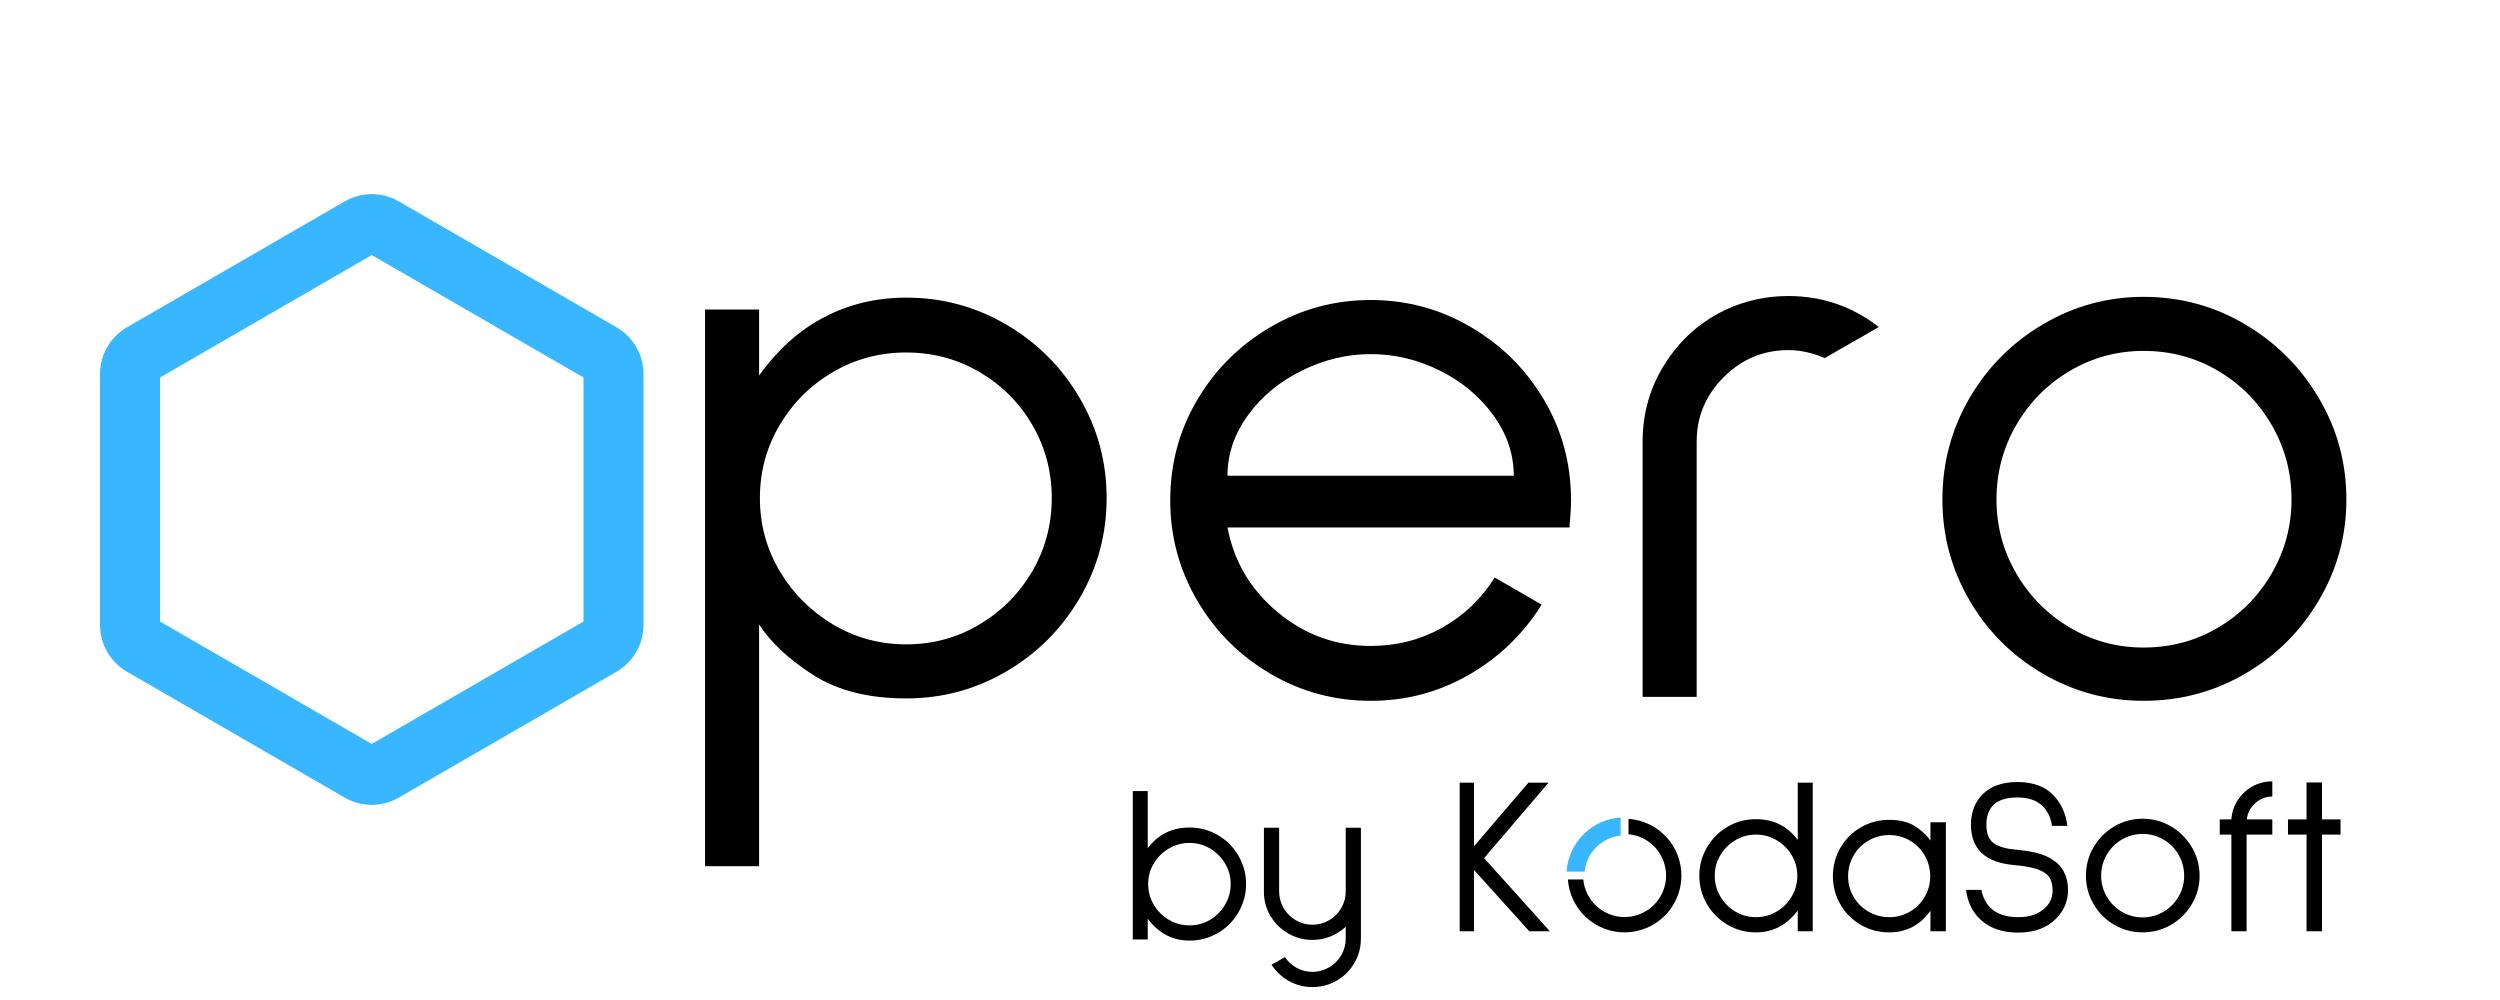
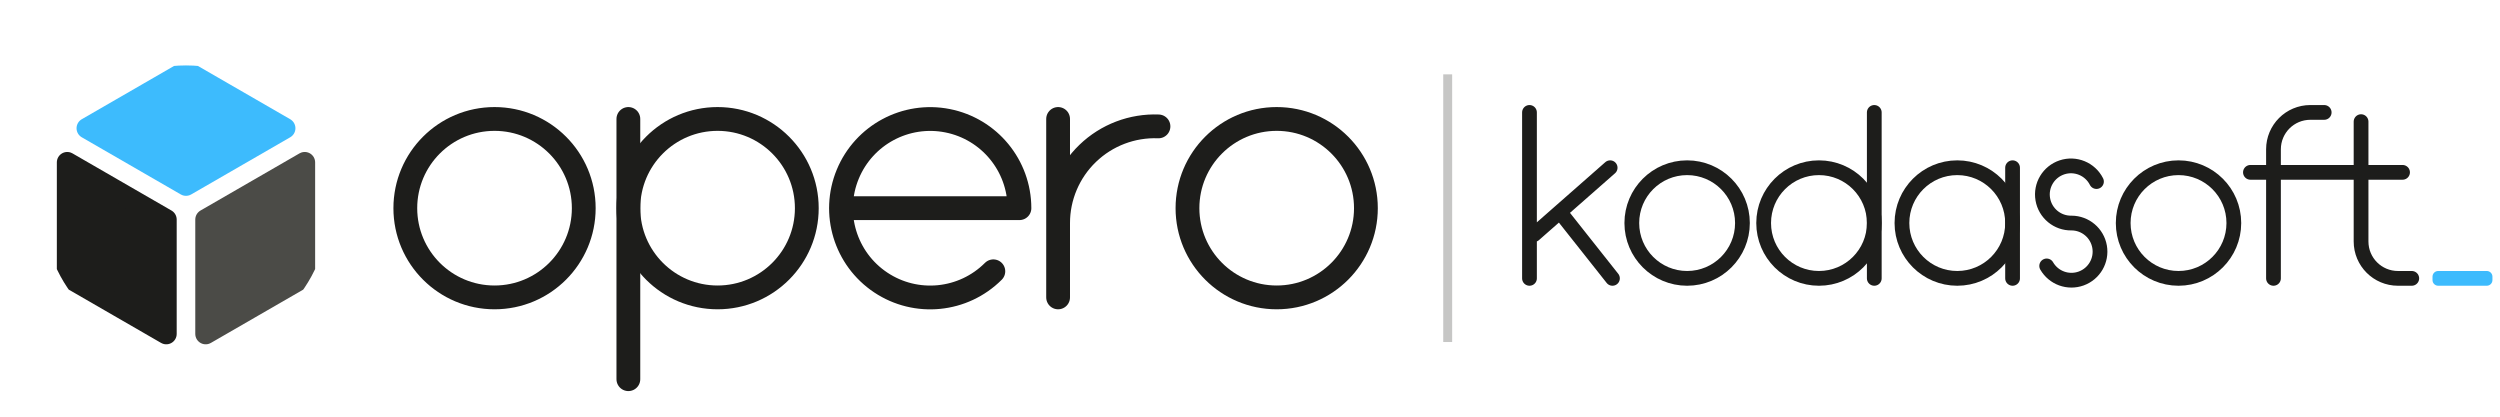
- <svg xmlns="http://www.w3.org/2000/svg" width="2000" zoomAndPan="magnify" viewBox="0 0 1500 600" height="800" preserveAspectRatio="xMidYMid meet" version="1.0">
-   <defs>
-     <g />
-     <clipPath id="73418db8bb">
-       <rect x="0" width="1031" y="0" height="481" />
+ <svg xmlns="http://www.w3.org/2000/svg" viewBox="-1 0 336.22 56" width="1345" height="224" fill="none">
+   <g transform="translate(0 4)">
+     <clipPath id="opero-o-1d1d1b">
+       <circle cx="24" cy="24" r="19.2" />
    </clipPath>
-     <clipPath id="5441390c88">
-       <rect x="0" width="153" y="0" height="137" />
-     </clipPath>
-     <clipPath id="708301b4d4">
-       <path d="M 60 116 L 386.098 116 L 386.098 483 L 60 483 Z M 60 116 " clip-rule="nonzero" />
-     </clipPath>
-     <clipPath id="da8f7b6572">
-       <path d="M 239.281 120.836 L 369.867 196.34 C 379.91 202.148 386.098 212.871 386.098 224.473 L 386.098 374.926 C 386.098 386.531 379.91 397.254 369.867 403.059 L 239.281 478.562 C 229.238 484.367 216.859 484.367 206.816 478.562 L 76.23 403.059 C 66.188 397.254 60 386.531 60 374.926 L 60 224.473 C 60 212.871 66.188 202.148 76.23 196.34 L 206.816 120.836 C 216.859 115.031 229.238 115.031 239.281 120.836 Z M 239.281 120.836 " clip-rule="nonzero" />
-     </clipPath>
-   </defs>
-   <g transform="matrix(1, 0, 0, 1, 398, 42)">
-     <g clip-path="url(#73418db8bb)">
-       <g fill="#000000" fill-opacity="1">
-         <g transform="translate(1.16411, 376.1011)">
-           <g>
-             <path d="M 23.859 101.625 L 23.859 -232.375 L 56.297 -232.375 L 56.297 -192.766 C 67.43 -208.348 80.473 -220.035 95.422 -227.828 C 110.379 -235.629 126.766 -239.531 144.578 -239.531 C 166.203 -239.531 186.238 -234.117 204.688 -223.297 C 223.145 -212.484 237.781 -197.852 248.594 -179.406 C 259.406 -160.957 264.812 -140.914 264.812 -119.281 C 264.812 -97.656 259.406 -77.613 248.594 -59.156 C 237.781 -40.707 223.145 -26.078 204.688 -15.266 C 186.238 -4.453 166.203 0.953 144.578 0.953 C 121.992 0.953 103.383 -3.738 88.75 -13.125 C 74.113 -22.508 63.297 -32.609 56.297 -43.422 L 56.297 101.625 Z M 144.578 -206.609 C 128.672 -206.609 114.035 -202.707 100.672 -194.906 C 87.316 -187.113 76.66 -176.535 68.703 -163.172 C 60.754 -149.816 56.781 -135.188 56.781 -119.281 C 56.781 -103.375 60.754 -88.738 68.703 -75.375 C 76.66 -62.02 87.316 -51.363 100.672 -43.406 C 114.035 -35.457 128.672 -31.484 144.578 -31.484 C 160.484 -31.484 175.113 -35.457 188.469 -43.406 C 201.832 -51.363 212.41 -62.02 220.203 -75.375 C 227.992 -88.738 231.891 -103.375 231.891 -119.281 C 231.891 -135.188 227.992 -149.816 220.203 -163.172 C 212.41 -176.535 201.832 -187.113 188.469 -194.906 C 175.113 -202.707 160.484 -206.609 144.578 -206.609 Z M 144.578 -206.609 " />
-           </g>
-         </g>
-       </g>
-       <g fill="#000000" fill-opacity="1">
-         <g transform="translate(285.0611, 376.1011)">
-           <g>
-             <path d="M 53.438 -101.625 C 57.258 -81.27 67.281 -64.332 83.5 -50.812 C 99.719 -37.289 118.328 -30.531 139.328 -30.531 C 154.91 -30.531 169.223 -34.188 182.266 -41.5 C 195.305 -48.82 205.805 -58.848 213.766 -71.578 L 241.906 -55.344 C 231.094 -37.852 216.617 -23.859 198.484 -13.359 C 180.359 -2.859 160.641 2.391 139.328 2.391 C 117.691 2.391 97.648 -3.016 79.203 -13.828 C 60.754 -24.648 46.117 -39.285 35.297 -57.734 C 24.484 -76.18 19.078 -96.223 19.078 -117.859 C 19.078 -139.805 24.484 -159.922 35.297 -178.203 C 46.117 -196.492 60.754 -211.047 79.203 -221.859 C 97.648 -232.68 117.691 -238.094 139.328 -238.094 C 160.953 -238.094 180.988 -232.68 199.438 -221.859 C 217.895 -211.047 232.531 -196.492 243.344 -178.203 C 254.156 -159.922 259.562 -139.805 259.562 -117.859 C 259.562 -114.035 259.242 -108.625 258.609 -101.625 Z M 139.328 -205.641 C 125.328 -205.641 111.645 -202.379 98.281 -195.859 C 84.926 -189.336 74.113 -180.43 65.844 -169.141 C 57.57 -157.848 53.438 -145.68 53.438 -132.641 L 225.203 -132.641 C 225.203 -145.68 221.066 -157.848 212.797 -169.141 C 204.535 -180.43 193.801 -189.336 180.594 -195.859 C 167.395 -202.379 153.641 -205.641 139.328 -205.641 Z M 139.328 -205.641 " />
-           </g>
-         </g>
-       </g>
-       <g fill="#000000" fill-opacity="1">
-         <g transform="translate(563.7096, 376.1011)">
-           <g>
-             <path d="M 133.125 -203.266 C 125.801 -206.441 118.484 -208.031 111.172 -208.031 C 96.223 -208.031 83.336 -202.625 72.516 -191.812 C 61.703 -181 56.297 -168.113 56.297 -153.156 L 56.297 0 L 23.859 0 L 23.859 -153.156 C 23.859 -170.332 28.391 -186 37.453 -200.156 C 46.516 -214.312 58.363 -224.891 73 -231.891 L 73.953 -232.375 C 85.723 -237.781 98.129 -240.484 111.172 -240.484 C 131.523 -240.484 149.656 -234.281 165.562 -221.875 Z M 133.125 -203.266 " />
-           </g>
-         </g>
-       </g>
-       <g fill="#000000" fill-opacity="1">
-         <g transform="translate(748.3618, 376.1011)">
-           <g>
-             <path d="M 139.797 2.391 C 118.172 2.391 98.051 -3.016 79.438 -13.828 C 60.832 -24.648 46.117 -39.363 35.297 -57.969 C 24.484 -76.582 19.078 -96.703 19.078 -118.328 C 19.078 -140.273 24.484 -160.551 35.297 -179.156 C 46.117 -197.77 60.832 -212.562 79.438 -223.531 C 98.051 -234.508 118.172 -240 139.797 -240 C 161.742 -240 182.02 -234.508 200.625 -223.531 C 219.238 -212.562 234.031 -197.77 245 -179.156 C 255.977 -160.551 261.469 -140.273 261.469 -118.328 C 261.469 -96.703 255.977 -76.582 245 -57.969 C 234.031 -39.363 219.238 -24.648 200.625 -13.828 C 182.02 -3.016 161.742 2.391 139.797 2.391 Z M 139.797 -29.578 C 156.023 -29.578 170.895 -33.551 184.406 -41.5 C 197.926 -49.457 208.66 -60.273 216.609 -73.953 C 224.566 -87.629 228.547 -102.422 228.547 -118.328 C 228.547 -134.555 224.566 -149.508 216.609 -163.188 C 208.66 -176.863 197.926 -187.676 184.406 -195.625 C 170.895 -203.582 156.023 -207.562 139.797 -207.562 C 123.891 -207.562 109.176 -203.582 95.656 -195.625 C 82.145 -187.676 71.41 -176.863 63.453 -163.188 C 55.504 -149.508 51.531 -134.555 51.531 -118.328 C 51.531 -102.422 55.504 -87.629 63.453 -73.953 C 71.41 -60.273 82.145 -49.457 95.656 -41.5 C 109.176 -33.551 123.891 -29.578 139.797 -29.578 Z M 139.797 -29.578 " />
-           </g>
-         </g>
-       </g>
+     <g clip-path="url(#opero-o-1d1d1b)">
+       <polygon points="8.03,17.84 21.35,25.53 21.35,40.91 8.03,33.22" fill="#1D1D1B" stroke="#1D1D1B" stroke-width="2.8" stroke-linejoin="round" />
+       <polygon points="26.65,25.53 39.97,17.84 39.97,33.22 26.65,40.91" fill="#4B4B47" stroke="#4B4B47" stroke-width="2.8" stroke-linejoin="round" />
+       <polygon points="24.00,5.56 37.32,13.25 24.00,20.94 10.68,13.25" fill="#3DBBFD" stroke="#3DBBFD" stroke-width="2.8" stroke-linejoin="round" />
    </g>
  </g>
-   <path fill="#000000" d="M 884.406 521.973 L 884.406 558.758 L 875.812 558.758 L 875.812 469.617 L 884.406 469.617 L 884.406 507.742 L 917.027 469.617 L 929.109 469.617 L 890.445 514.859 L 929.914 558.758 L 917.562 558.758 Z M 884.406 521.973 " fill-opacity="1" fill-rule="nonzero" />
-   <path fill="#000000" d="M 1087.648 558.758 L 1078.656 558.758 L 1078.656 546.273 C 1072.121 555.043 1063.754 559.43 1053.551 559.43 C 1047.375 559.43 1041.695 557.906 1036.504 554.863 C 1031.312 551.82 1027.195 547.68 1024.152 542.445 C 1021.109 537.211 1019.59 531.551 1019.59 525.465 C 1019.59 519.379 1021.109 513.719 1024.152 508.48 C 1027.195 503.246 1031.312 499.109 1036.504 496.066 C 1041.695 493.023 1047.375 491.5 1053.551 491.5 C 1064.113 491.5 1072.48 495.66 1078.656 503.984 L 1078.656 469.617 L 1087.648 469.617 Z M 1053.551 500.762 C 1049.078 500.762 1044.961 501.883 1041.203 504.121 C 1037.441 506.355 1034.445 509.355 1032.207 513.113 C 1029.969 516.871 1028.852 520.988 1028.852 525.465 C 1028.852 529.938 1029.969 534.078 1032.207 537.883 C 1034.445 541.684 1037.441 544.707 1041.203 546.941 C 1044.961 549.18 1049.078 550.301 1053.551 550.301 C 1058.027 550.301 1062.168 549.18 1065.969 546.941 C 1069.773 544.707 1072.793 541.684 1075.031 537.883 C 1077.27 534.078 1078.387 529.938 1078.387 525.465 C 1078.387 520.988 1077.27 516.871 1075.031 513.113 C 1072.793 509.355 1069.773 506.355 1065.969 504.121 C 1062.168 501.883 1058.027 500.762 1053.551 500.762 Z M 1053.551 500.762 " fill-opacity="1" fill-rule="nonzero" />
-   <path fill="#000000" d="M 1167.523 493.379 L 1167.523 558.758 L 1158.262 558.758 L 1158.262 546.406 C 1152.086 555.086 1143.852 559.43 1133.562 559.43 C 1127.387 559.43 1121.703 557.93 1116.512 554.93 C 1111.32 551.934 1107.227 547.84 1104.23 542.648 C 1101.23 537.457 1099.73 531.816 1099.73 525.734 C 1099.73 519.559 1101.23 513.875 1104.23 508.684 C 1107.227 503.492 1111.32 499.398 1116.512 496.398 C 1121.703 493.402 1127.387 491.902 1133.562 491.902 C 1139.914 491.902 1145.129 493.223 1149.199 495.863 C 1153.273 498.504 1156.293 501.344 1158.262 504.387 L 1158.262 493.379 Z M 1158.129 525.734 C 1158.129 521.258 1157.031 517.117 1154.84 513.316 C 1152.645 509.512 1149.672 506.512 1145.91 504.32 C 1142.152 502.129 1138.035 501.031 1133.562 501.031 C 1129.086 501.031 1124.949 502.129 1121.145 504.32 C 1117.34 506.512 1114.344 509.512 1112.148 513.316 C 1109.957 517.117 1108.859 521.258 1108.859 525.734 C 1108.859 530.207 1109.957 534.324 1112.148 538.082 C 1114.344 541.844 1117.34 544.816 1121.145 547.012 C 1124.949 549.203 1129.086 550.301 1133.562 550.301 C 1138.035 550.301 1142.152 549.203 1145.91 547.012 C 1149.672 544.816 1152.645 541.844 1154.84 538.082 C 1157.031 534.324 1158.129 530.207 1158.129 525.734 Z M 1158.129 525.734 " fill-opacity="1" fill-rule="nonzero" />
-   <path fill="#000000" d="M 1231.156 495.395 C 1230.711 491.992 1229.637 489.039 1227.934 486.535 C 1224.445 481.164 1218.672 478.48 1210.617 478.48 C 1203.906 478.48 1199.027 480 1195.984 483.043 C 1193.211 485.906 1191.824 489.801 1191.824 494.723 C 1191.824 500.18 1193.344 503.941 1196.387 506 C 1199.43 508.059 1203.68 509.309 1209.141 509.758 C 1214.332 510.203 1218.719 510.898 1222.297 511.84 C 1225.875 512.777 1228.875 514.055 1231.293 515.664 C 1237.645 519.602 1240.824 525.777 1240.824 534.191 C 1240.824 537.5 1240.172 540.633 1238.875 543.586 C 1237.578 546.539 1235.723 549.18 1233.305 551.508 C 1227.844 556.879 1220.371 559.562 1210.887 559.562 C 1201.309 559.562 1193.746 556.922 1188.199 551.641 C 1183.457 547.258 1180.59 541.352 1179.605 533.922 L 1188.871 533.922 C 1189.676 538.395 1191.555 542.066 1194.508 544.93 C 1198.355 548.508 1203.859 550.301 1211.02 550.301 C 1217.105 550.301 1222.051 548.801 1225.855 545.801 C 1229.656 542.805 1231.559 538.934 1231.559 534.191 C 1231.559 531.148 1230.957 528.617 1229.746 526.605 C 1228.539 524.59 1226.234 522.957 1222.832 521.707 C 1219.434 520.453 1214.602 519.559 1208.336 519.02 C 1191.152 517.5 1182.562 509.398 1182.562 494.723 C 1182.562 491.055 1183.164 487.676 1184.371 484.586 C 1185.582 481.5 1187.305 478.836 1189.543 476.598 C 1194.465 471.676 1201.445 469.215 1210.484 469.215 L 1210.617 469.215 C 1219.836 469.305 1226.883 471.832 1231.762 476.801 C 1236.637 481.77 1239.523 488.012 1240.418 495.527 L 1231.156 495.527 Z M 1231.156 495.395 " fill-opacity="1" fill-rule="nonzero" />
-   <path fill="#000000" d="M 1251.562 525.465 C 1251.562 519.289 1253.082 513.582 1256.125 508.348 C 1259.168 503.113 1263.309 498.949 1268.543 495.863 C 1273.777 492.777 1279.441 491.23 1285.527 491.23 C 1291.699 491.23 1297.406 492.777 1302.641 495.863 C 1307.879 498.949 1312.039 503.113 1315.125 508.348 C 1318.215 513.582 1319.758 519.289 1319.758 525.465 C 1319.758 531.551 1318.215 537.211 1315.125 542.445 C 1312.039 547.68 1307.879 551.82 1302.641 554.863 C 1297.406 557.906 1291.699 559.43 1285.527 559.43 C 1279.441 559.43 1273.777 557.906 1268.543 554.863 C 1263.309 551.82 1259.168 547.68 1256.125 542.445 C 1253.082 537.211 1251.562 531.551 1251.562 525.465 Z M 1310.496 525.465 C 1310.496 520.898 1309.375 516.695 1307.141 512.844 C 1304.902 508.996 1301.883 505.953 1298.078 503.715 C 1294.273 501.48 1290.09 500.359 1285.527 500.359 C 1281.051 500.359 1276.91 501.48 1273.109 503.715 C 1269.305 505.953 1266.285 508.996 1264.047 512.844 C 1261.809 516.695 1260.691 520.898 1260.691 525.465 C 1260.691 529.938 1261.809 534.102 1264.047 537.949 C 1266.285 541.797 1269.305 544.84 1273.109 547.078 C 1276.91 549.316 1281.051 550.434 1285.527 550.434 C 1290.09 550.434 1294.273 549.316 1298.078 547.078 C 1301.883 544.84 1304.902 541.797 1307.141 537.949 C 1309.375 534.102 1310.496 529.938 1310.496 525.465 Z M 1310.496 525.465 " fill-opacity="1" fill-rule="nonzero" />
-   <path fill="#000000" d="M 1348.082 491.633 L 1363.387 491.633 L 1363.387 500.762 L 1347.949 500.762 L 1347.949 558.758 L 1338.82 558.758 L 1338.82 500.762 L 1331.84 500.762 L 1331.84 491.633 L 1338.82 491.633 C 1339.09 487.43 1340.363 483.578 1342.645 480.09 C 1344.93 476.598 1347.883 473.848 1351.508 471.832 C 1355.133 469.82 1359.09 468.812 1363.387 468.812 L 1363.387 477.941 C 1359.449 477.941 1356.027 479.262 1353.117 481.902 C 1350.207 484.543 1348.531 487.785 1348.082 491.633 Z M 1348.082 491.633 " fill-opacity="1" fill-rule="nonzero" />
-   <path fill="#000000" d="M 1404.332 500.762 L 1393.188 500.762 L 1393.188 558.758 L 1383.926 558.758 L 1383.926 500.762 L 1372.785 500.762 L 1372.785 491.633 L 1383.926 491.633 L 1383.926 469.484 L 1393.188 469.484 L 1393.188 491.633 L 1404.332 491.633 Z M 1404.332 500.762 " fill-opacity="1" fill-rule="nonzero" />
-   <path fill="#000000" d="M 977.113 491.312 C 978.195 491.387 979.27 491.516 980.34 491.691 C 981.41 491.871 982.465 492.098 983.516 492.375 C 984.562 492.656 985.594 492.984 986.609 493.359 C 987.625 493.738 988.621 494.16 989.598 494.633 C 990.574 495.105 991.523 495.621 992.449 496.184 C 993.375 496.746 994.273 497.352 995.141 498 C 996.012 498.648 996.848 499.336 997.648 500.066 C 998.453 500.793 999.219 501.559 999.949 502.359 C 1000.68 503.16 1001.371 503.992 1002.02 504.859 C 1002.672 505.727 1003.277 506.621 1003.844 507.547 C 1004.41 508.473 1004.93 509.422 1005.402 510.395 C 1005.879 511.371 1006.305 512.363 1006.688 513.379 C 1007.066 514.395 1007.395 515.426 1007.676 516.473 C 1007.957 517.52 1008.191 518.578 1008.371 519.645 C 1008.551 520.715 1008.68 521.789 1008.758 522.871 C 1008.836 523.953 1008.863 525.035 1008.84 526.117 C 1008.812 527.199 1008.738 528.281 1008.609 529.355 C 1008.48 530.434 1008.301 531.5 1008.07 532.559 C 1007.844 533.617 1007.562 534.664 1007.234 535.695 C 1006.902 536.73 1006.523 537.742 1006.098 538.742 C 1005.672 539.738 1005.199 540.711 1004.68 541.664 C 1004.16 542.613 1003.598 543.539 1002.992 544.438 C 1002.383 545.332 1001.734 546.199 1001.043 547.035 C 1000.355 547.871 999.625 548.672 998.859 549.438 C 998.094 550.207 997.293 550.934 996.457 551.625 C 995.621 552.312 994.754 552.961 993.855 553.57 C 992.961 554.176 992.035 554.742 991.082 555.258 C 990.133 555.777 989.156 556.25 988.16 556.68 C 987.164 557.105 986.152 557.48 985.117 557.812 C 984.086 558.141 983.039 558.422 981.98 558.652 C 980.922 558.879 979.855 559.059 978.777 559.188 C 977.703 559.316 976.621 559.391 975.539 559.418 C 974.453 559.441 973.371 559.414 972.293 559.336 C 971.211 559.258 970.137 559.129 969.066 558.949 C 968 558.77 966.941 558.539 965.895 558.258 C 964.848 557.977 963.816 557.645 962.801 557.266 C 961.785 556.883 960.793 556.457 959.816 555.984 C 958.844 555.508 957.895 554.988 956.969 554.422 C 956.043 553.859 955.148 553.25 954.281 552.598 C 953.414 551.949 952.582 551.258 951.781 550.527 C 950.977 549.797 950.215 549.031 949.484 548.23 C 948.758 547.426 948.07 546.59 947.422 545.723 C 946.773 544.852 946.168 543.957 945.605 543.027 C 945.043 542.102 944.527 541.152 944.055 540.176 C 943.582 539.199 943.156 538.203 942.781 537.188 C 942.402 536.172 942.074 535.141 941.797 534.094 C 941.52 533.047 941.289 531.988 941.113 530.918 C 940.934 529.848 940.809 528.773 940.734 527.691 L 949.961 527.691 C 950.035 528.473 950.148 529.246 950.293 530.016 C 950.441 530.781 950.625 531.543 950.844 532.293 C 951.062 533.047 951.316 533.785 951.605 534.512 C 951.895 535.242 952.215 535.953 952.57 536.648 C 952.926 537.348 953.316 538.027 953.734 538.688 C 954.156 539.348 954.605 539.988 955.086 540.605 C 955.562 541.223 956.074 541.816 956.609 542.387 C 957.145 542.957 957.707 543.5 958.293 544.02 C 958.879 544.535 959.492 545.023 960.125 545.484 C 960.758 545.945 961.41 546.375 962.086 546.77 C 962.758 547.168 963.449 547.535 964.16 547.867 C 964.867 548.199 965.59 548.5 966.324 548.766 C 967.062 549.031 967.809 549.258 968.566 549.453 C 969.324 549.648 970.09 549.805 970.863 549.93 C 971.637 550.051 972.414 550.137 973.195 550.184 C 973.977 550.234 974.758 550.246 975.539 550.223 C 976.324 550.195 977.102 550.137 977.879 550.035 C 978.656 549.938 979.426 549.805 980.188 549.633 C 980.953 549.461 981.707 549.258 982.453 549.016 C 983.195 548.773 983.926 548.496 984.645 548.184 C 985.363 547.875 986.066 547.531 986.75 547.152 C 987.438 546.777 988.105 546.367 988.75 545.926 C 989.398 545.488 990.023 545.02 990.625 544.52 C 991.23 544.02 991.809 543.492 992.363 542.941 C 992.914 542.387 993.441 541.809 993.941 541.207 C 994.438 540.602 994.91 539.977 995.348 539.332 C 995.789 538.684 996.195 538.016 996.574 537.332 C 996.949 536.645 997.297 535.941 997.605 535.223 C 997.918 534.508 998.191 533.773 998.434 533.031 C 998.676 532.285 998.883 531.531 999.055 530.77 C 999.227 530.004 999.359 529.234 999.457 528.457 C 999.555 527.68 999.617 526.902 999.645 526.121 C 999.668 525.336 999.656 524.555 999.605 523.773 C 999.559 522.992 999.473 522.215 999.352 521.445 C 999.227 520.672 999.07 519.906 998.875 519.148 C 998.68 518.387 998.449 517.641 998.188 516.906 C 997.922 516.168 997.621 515.445 997.289 514.738 C 996.957 514.027 996.59 513.34 996.191 512.664 C 995.793 511.992 995.367 511.336 994.906 510.703 C 994.445 510.07 993.957 509.461 993.441 508.871 C 992.922 508.285 992.379 507.723 991.809 507.188 C 991.238 506.652 990.645 506.145 990.027 505.664 C 989.406 505.184 988.77 504.734 988.109 504.312 C 987.445 503.895 986.77 503.508 986.07 503.148 C 985.375 502.793 984.66 502.473 983.934 502.184 C 983.207 501.895 982.469 501.641 981.715 501.422 C 980.965 501.203 980.203 501.02 979.434 500.875 C 978.668 500.727 977.895 500.617 977.113 500.543 Z M 977.113 491.312 " fill-opacity="1" fill-rule="nonzero" />
-   <path fill="#38b6ff" d="M 972.387 490.488 C 971.344 490.559 970.309 490.676 969.277 490.84 C 968.242 491.004 967.223 491.211 966.207 491.469 C 965.195 491.723 964.195 492.023 963.207 492.371 C 962.223 492.715 961.254 493.105 960.301 493.535 C 959.352 493.969 958.422 494.441 957.512 494.957 C 956.602 495.473 955.719 496.031 954.859 496.625 C 954 497.219 953.172 497.852 952.367 498.523 C 951.566 499.191 950.797 499.898 950.059 500.637 C 949.316 501.375 948.613 502.145 947.945 502.949 C 947.273 503.75 946.641 504.582 946.047 505.438 C 945.449 506.297 944.895 507.184 944.379 508.09 C 943.863 509 943.391 509.93 942.957 510.883 C 942.523 511.832 942.137 512.801 941.789 513.789 C 941.445 514.773 941.145 515.773 940.891 516.785 C 940.633 517.801 940.422 518.824 940.262 519.855 C 940.098 520.887 939.98 521.926 939.906 522.969 L 950.797 522.969 C 950.93 521.594 951.184 520.238 951.551 518.906 C 951.922 517.574 952.402 516.285 952.992 515.035 C 953.582 513.789 954.277 512.598 955.07 511.469 C 955.867 510.34 956.754 509.285 957.73 508.309 C 958.707 507.332 959.762 506.445 960.891 505.652 C 962.02 504.855 963.211 504.16 964.457 503.57 C 965.707 502.98 966.996 502.5 968.328 502.133 C 969.66 501.762 971.012 501.512 972.387 501.375 Z M 972.387 490.488 " fill-opacity="1" fill-rule="nonzero" />
-   <g transform="matrix(1, 0, 0, 1, 672, 457)">
-     <g clip-path="url(#5441390c88)">
-       <g fill="#000000" fill-opacity="1">
-         <g transform="translate(0.957178, 106.6782)">
-           <g>
-             <path d="M 15.688 -89.031 L 15.688 -54.703 C 21.852 -63.016 30.211 -67.172 40.766 -67.172 C 46.93 -67.172 52.602 -65.648 57.781 -62.609 C 62.969 -59.578 67.082 -55.445 70.125 -50.219 C 73.164 -44.988 74.688 -39.332 74.688 -33.25 C 74.688 -27.176 73.164 -21.523 70.125 -16.297 C 67.082 -11.066 62.969 -6.93 57.781 -3.891 C 52.602 -0.848 46.93 0.672 40.766 0.672 C 30.566 0.672 22.207 -3.707 15.688 -12.469 L 15.688 0 L 6.703 0 L 6.703 -89.031 Z M 15.953 -33.25 C 15.953 -28.781 17.066 -24.645 19.297 -20.844 C 21.535 -17.051 24.555 -14.035 28.359 -11.797 C 32.16 -9.566 36.297 -8.453 40.766 -8.453 C 45.234 -8.453 49.344 -9.566 53.094 -11.797 C 56.844 -14.035 59.836 -17.051 62.078 -20.844 C 64.316 -24.645 65.438 -28.781 65.438 -33.25 C 65.438 -37.719 64.316 -41.828 62.078 -45.578 C 59.836 -49.336 56.844 -52.332 53.094 -54.562 C 49.344 -56.801 45.234 -57.922 40.766 -57.922 C 36.297 -57.922 32.16 -56.801 28.359 -54.562 C 24.555 -52.332 21.535 -49.336 19.297 -45.578 C 17.066 -41.828 15.953 -37.719 15.953 -33.25 Z M 15.953 -33.25 " />
-           </g>
-         </g>
-       </g>
-       <g fill="#000000" fill-opacity="1">
-         <g transform="translate(80.99714, 106.6782)">
-           <g>
-             <path d="M 63.547 -67.031 L 63.547 -0.531 C 63.547 4.738 62.25 9.609 59.656 14.078 C 57.07 18.547 53.547 22.078 49.078 24.672 C 44.609 27.266 39.734 28.562 34.453 28.562 C 29.359 28.562 24.664 27.352 20.375 24.938 C 16.082 22.52 12.598 19.258 9.922 15.156 L 17.969 10.594 C 19.75 13.27 22.094 15.41 25 17.016 C 27.906 18.629 31.055 19.438 34.453 19.438 C 38.035 19.438 41.367 18.539 44.453 16.75 C 47.535 14.969 49.969 12.535 51.75 9.453 C 53.539 6.367 54.438 3.039 54.438 -0.531 L 54.438 -7.641 C 51.75 -5.141 48.707 -3.195 45.312 -1.812 C 41.914 -0.426 38.297 0.266 34.453 0.266 C 29.273 0.266 24.473 -1.004 20.047 -3.547 C 15.617 -6.098 12.086 -9.52 9.453 -13.812 C 6.816 -18.102 5.453 -22.836 5.359 -28.016 L 5.359 -67.031 L 14.484 -67.031 L 14.484 -28.828 C 14.484 -25.254 15.375 -21.926 17.156 -18.844 C 18.945 -15.758 21.383 -13.32 24.469 -11.531 C 27.551 -9.738 30.879 -8.844 34.453 -8.844 C 38.035 -8.844 41.367 -9.738 44.453 -11.531 C 47.535 -13.32 49.969 -15.758 51.75 -18.844 C 53.539 -21.926 54.438 -25.254 54.438 -28.828 L 54.438 -67.031 Z M 63.547 -67.031 " />
-           </g>
-         </g>
-       </g>
+   <g fill="none" stroke="#1D1D1B" stroke-width="3.2" stroke-linecap="round" stroke-linejoin="round">
+     <g transform="translate(53.50 0)">
+       <circle cx="12" cy="28" r="12" />
+     </g>
+     <g transform="translate(83.50 0)">
+       <circle cx="12" cy="28" r="12" />
+       <path d="M0 16V51" />
+     </g>
+     <g transform="translate(112.10 0)">
+       <path d="M0 28H24a12 12 0 10-3.51 8.49" />
+     </g>
+     <g transform="translate(141.30 0)">
+       <path d="M0 40V16M0 30A13 13 0 0113.5 17" />
+     </g>
+     <g transform="translate(158.70 0)">
+       <circle cx="12" cy="28" r="12" />
    </g>
  </g>
-   <g clip-path="url(#708301b4d4)">
-     <g clip-path="url(#da8f7b6572)">
-       <path stroke-linecap="butt" transform="matrix(0.75, 0, 0, 0.75, 60, 111.4419)" fill="none" stroke-linejoin="miter" d="M 239.042 12.525 L 413.156 113.197 C 426.547 120.942 434.797 135.239 434.797 150.708 L 434.797 351.312 C 434.797 366.786 426.547 381.083 413.156 388.822 L 239.042 489.494 C 225.651 497.234 209.146 497.234 195.755 489.494 L 21.641 388.822 C 8.25 381.083 0 366.786 0 351.312 L 0 150.708 C 0 135.239 8.25 120.942 21.641 113.197 L 195.755 12.525 C 209.146 4.786 225.651 4.786 239.042 12.525 Z M 239.042 12.525 " stroke="#38b6ff" stroke-width="96" stroke-opacity="1" stroke-miterlimit="4" />
+   <path d="M193.7 10V46" stroke="#1D1D1B" stroke-opacity=".25" stroke-width="1.2" />
+   <g transform="translate(204.70 12.64) scale(0.62)">
+     <g fill="none" stroke="#1D1D1B" stroke-width="3.2" stroke-linecap="round" stroke-linejoin="round">
+       <g transform="translate(0.00 0)">
+         <path d="M0 4V40M17.5 16 1 30.5m5.6-4.9L18 40" />
+       </g>
+       <g transform="translate(22.20 0)">
+         <circle cx="12" cy="28" r="12" />
+       </g>
+       <g transform="translate(50.80 0)">
+         <circle cx="12" cy="28" r="12" />
+         <path d="M24 4V40" />
+       </g>
+       <g transform="translate(80.80 0)">
+         <circle cx="12" cy="28" r="12" />
+         <path d="M24 16V40" />
+       </g>
+       <g transform="translate(109.80 0)">
+         <path d="M13.2 19A6.2 6.2.0 107.8 28 6.2 6.2.0 112.4 37.3" />
+       </g>
+       <g transform="translate(128.80 0)">
+         <circle cx="12" cy="28" r="12" />
+       </g>
+       <g transform="translate(156.40 0)">
+         <path d="M5 40V12a8 8 0 018-8h3" />
+       </g>
+       <g transform="translate(175.40 0)">
+         <path d="M5 6V32a8 8 0 008 8h3" />
+       </g>
+       <path d="M156.4 17h33" />
    </g>
+     <rect x="195.9" y="38.4" width="13" height="3.2" rx="1.23" fill="#3DBBFD" />
  </g>
</svg>
